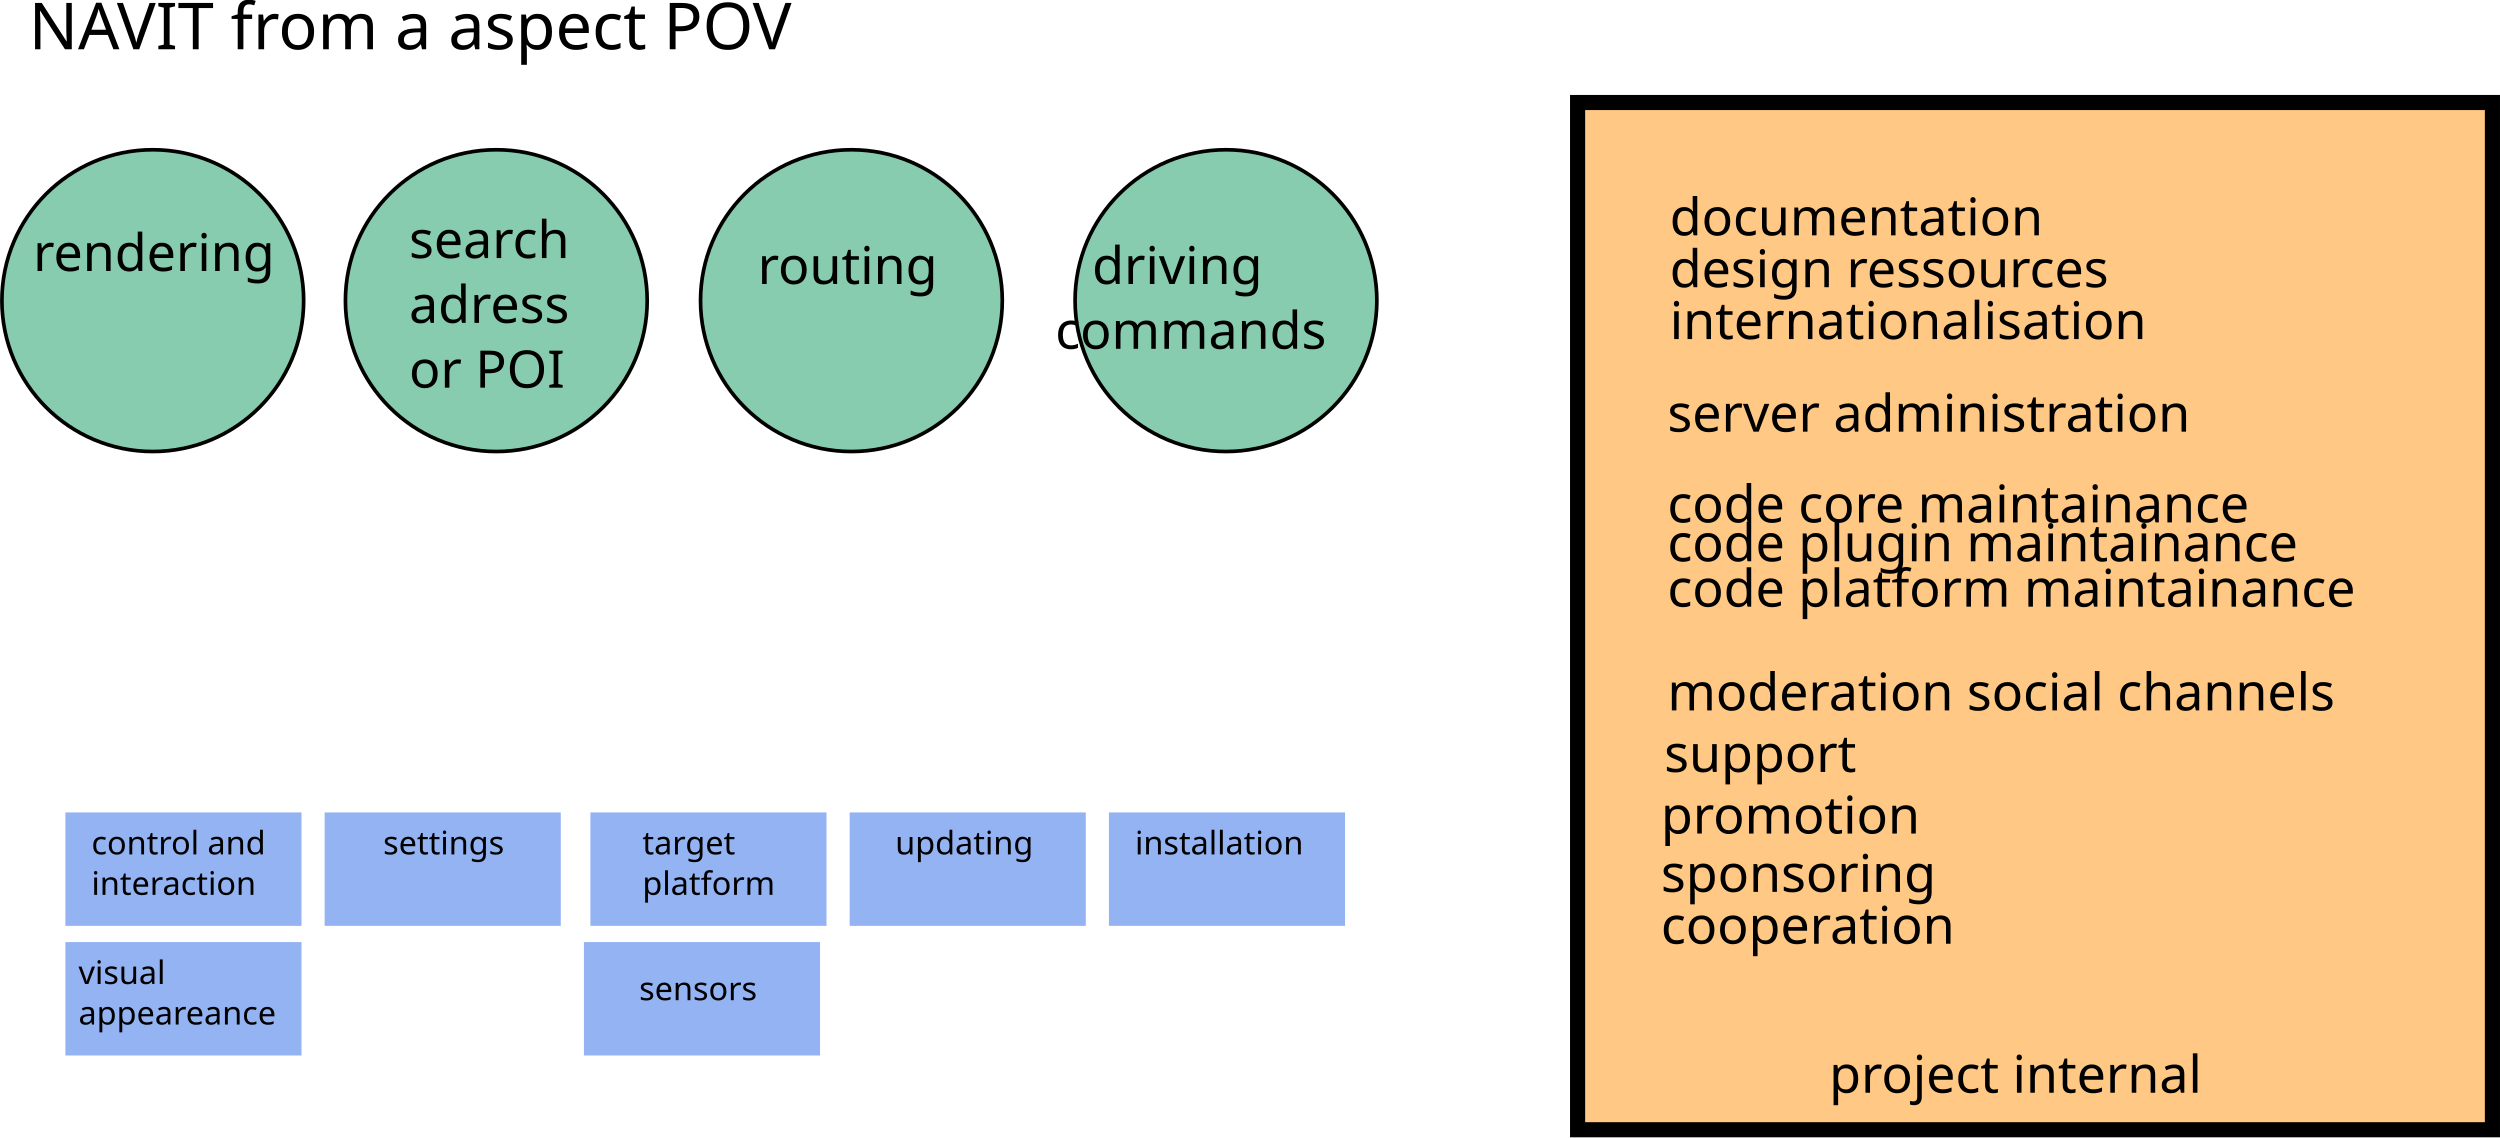
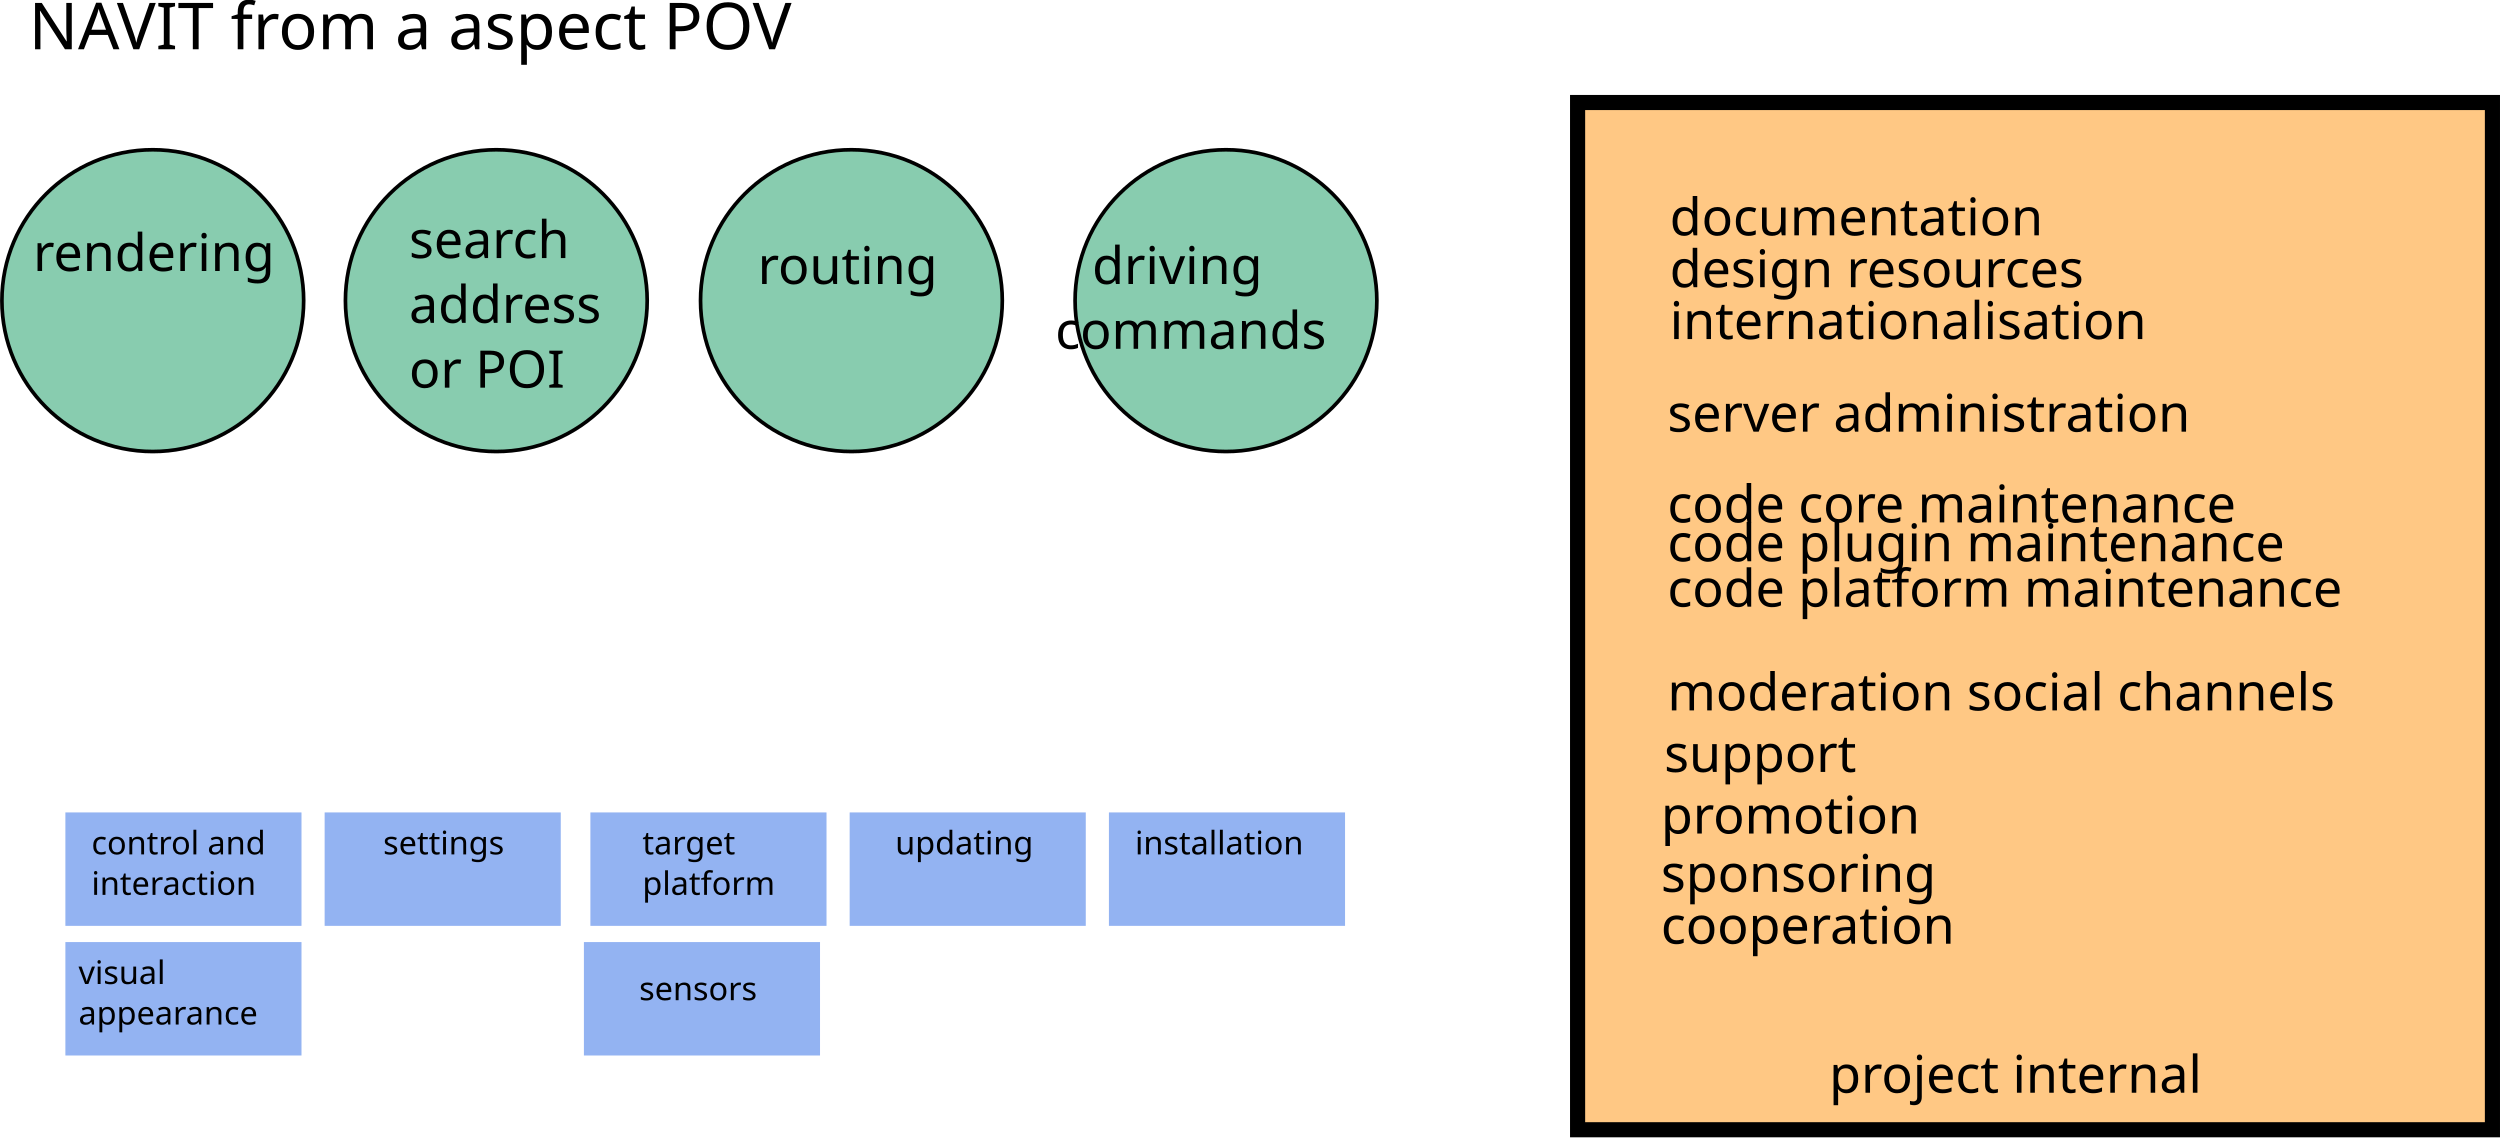
<svg xmlns="http://www.w3.org/2000/svg" width="771.404" height="350.945" id="svg2" version="1.1">
  <defs id="defs4">
    <linearGradient id="linearGradient3852">
      <stop style="stop-color:#af4e10;stop-opacity:1;" offset="0" id="stop3854" />
      <stop style="stop-color:#fffb00;stop-opacity:0.594;" offset="1" id="stop3856" />
    </linearGradient>
  </defs>
  <g id="layer1" transform="translate(-9.689819,-30.02401)">
    <rect y="61.654" x="496.473" height="316.968" width="282.285" id="rect3872" style="color:#000000;fill:#ff8e00;fill-opacity:0.484;fill-rule:nonzero;stroke:#000000;stroke-width:4.664px;stroke-linecap:butt;stroke-linejoin:miter;stroke-miterlimit:4;stroke-opacity:1;stroke-dasharray:none;stroke-dashoffset:0;marker:none;visibility:visible;display:inline;overflow:visible;enable-background:accumulate" />
    <rect style="color:#000000;fill:#5788eb;fill-opacity:0.64;fill-rule:nonzero;stroke:none;stroke-width:1px;marker:none;visibility:visible;display:inline;overflow:visible;enable-background:accumulate" id="rect4012" width="72.857" height="35" x="189.862" y="320.71" />
    <rect y="320.71" x="29.862" height="35" width="72.857" id="rect4010" style="color:#000000;fill:#5788eb;fill-opacity:0.64;fill-rule:nonzero;stroke:none;stroke-width:1px;marker:none;visibility:visible;display:inline;overflow:visible;enable-background:accumulate" />
    <rect style="color:#000000;fill:#5788eb;fill-opacity:0.64;fill-rule:nonzero;stroke:none;stroke-width:1px;marker:none;visibility:visible;display:inline;overflow:visible;enable-background:accumulate" id="rect4008" width="72.857" height="35" x="351.862" y="280.71" />
    <rect y="280.71" x="271.862" height="35" width="72.857" id="rect4006" style="color:#000000;fill:#5788eb;fill-opacity:0.64;fill-rule:nonzero;stroke:none;stroke-width:1px;marker:none;visibility:visible;display:inline;overflow:visible;enable-background:accumulate" />
    <rect style="color:#000000;fill:#5788eb;fill-opacity:0.64;fill-rule:nonzero;stroke:none;stroke-width:1px;marker:none;visibility:visible;display:inline;overflow:visible;enable-background:accumulate" id="rect4004" width="72.857" height="35" x="191.862" y="280.71" />
    <rect y="280.71" x="109.862" height="35" width="72.857" id="rect4002" style="color:#000000;fill:#5788eb;fill-opacity:0.64;fill-rule:nonzero;stroke:none;stroke-width:1px;marker:none;visibility:visible;display:inline;overflow:visible;enable-background:accumulate" />
    <rect style="color:#000000;fill:#5788eb;fill-opacity:0.64;fill-rule:nonzero;stroke:none;stroke-width:1px;marker:none;visibility:visible;display:inline;overflow:visible;enable-background:accumulate" id="rect4000" width="72.857" height="35" x="29.862" y="280.71" />
    <path transform="matrix(1.137989,0,0,1.137989,93.28566,15.92269)" d="m 102.025,93.909 c 0,22.595 -18.317,40.911 -40.911,40.911 -22.595,0 -40.911,-18.317 -40.911,-40.911 0,-22.595 18.317,-40.911 40.911,-40.911 22.595,0 40.911,18.317 40.911,40.911 z" id="path3953" style="color:#000000;fill:#099659;fill-opacity:0.484;fill-rule:nonzero;stroke:#000000;stroke-width:1px;stroke-linecap:butt;stroke-linejoin:miter;stroke-miterlimit:4;stroke-opacity:1;stroke-dasharray:none;stroke-dashoffset:0;marker:none;visibility:visible;display:inline;overflow:visible;enable-background:accumulate" />
    <path transform="matrix(1.137989,0,0,1.137989,202.8571,15.92269)" d="m 102.025,93.909 c 0,22.595 -18.317,40.911 -40.911,40.911 -22.595,0 -40.911,-18.317 -40.911,-40.911 0,-22.595 18.317,-40.911 40.911,-40.911 22.595,0 40.911,18.317 40.911,40.911 z" id="path3957" style="color:#000000;fill:#099659;fill-opacity:0.484;fill-rule:nonzero;stroke:#000000;stroke-width:1px;stroke-linecap:butt;stroke-linejoin:miter;stroke-miterlimit:4;stroke-opacity:1;stroke-dasharray:none;stroke-dashoffset:0;marker:none;visibility:visible;display:inline;overflow:visible;enable-background:accumulate" />
    <path style="color:#000000;fill:#099659;fill-opacity:0.484;fill-rule:nonzero;stroke:#000000;stroke-width:1px;stroke-linecap:butt;stroke-linejoin:miter;stroke-miterlimit:4;stroke-opacity:1;stroke-dasharray:none;stroke-dashoffset:0;marker:none;visibility:visible;display:inline;overflow:visible;enable-background:accumulate" id="path3959" d="m 102.025,93.909 c 0,22.595 -18.317,40.911 -40.911,40.911 -22.595,0 -40.911,-18.317 -40.911,-40.911 0,-22.595 18.317,-40.911 40.911,-40.911 22.595,0 40.911,18.317 40.911,40.911 z" transform="matrix(1.137989,0,0,1.137989,318.4285,15.92269)" />
    <path style="color:#000000;fill:#099659;fill-opacity:0.484;fill-rule:nonzero;stroke:#000000;stroke-width:1px;stroke-linecap:butt;stroke-linejoin:miter;stroke-miterlimit:4;stroke-opacity:1;stroke-dasharray:none;stroke-dashoffset:0;marker:none;visibility:visible;display:inline;overflow:visible;enable-background:accumulate" id="path3026" d="m 102.025,93.909 c 0,22.595 -18.317,40.911 -40.911,40.911 -22.595,0 -40.911,-18.317 -40.911,-40.911 0,-22.595 18.317,-40.911 40.911,-40.911 22.595,0 40.911,18.317 40.911,40.911 z" transform="matrix(1.137989,0,0,1.137989,-12.71434,15.92269)" />
    <text id="text2991" y="113.649" x="19.915" style="font-size:16px;font-style:normal;font-weight:normal;line-height:125%;letter-spacing:0px;word-spacing:0px;fill:#000000;fill-opacity:1;stroke:none;font-family:Sans;-inkscape-font-specification:Sans" xml:space="preserve">
      <tspan y="113.649" x="19.915" id="tspan2993">rendering</tspan>
    </text>
    <text xml:space="preserve" style="font-size:20px;font-style:normal;font-weight:normal;line-height:125%;letter-spacing:0px;word-spacing:0px;fill:#000000;fill-opacity:1;stroke:none;font-family:Sans;-inkscape-font-specification:Sans" x="18.571" y="45.219" id="text3017">
      <tspan id="tspan3019" x="18.571" y="45.219">NAVIT from a aspect POV</tspan>
    </text>
    <text xml:space="preserve" style="font-size:16px;font-style:normal;font-weight:normal;line-height:125%;letter-spacing:0px;word-spacing:0px;fill:#000000;fill-opacity:1;stroke:none;font-family:Sans;-inkscape-font-specification:Sans" x="243.487" y="117.649" id="text3796">
      <tspan id="tspan3798" x="243.487" y="117.649">routing</tspan>
    </text>
    <text xml:space="preserve" style="font-size:16px;font-style:normal;font-weight:normal;line-height:125%;letter-spacing:0px;word-spacing:0px;fill:#000000;fill-opacity:1;stroke:none;font-family:Sans;-inkscape-font-specification:Sans" x="135.915" y="109.649" id="text3806">
      <tspan id="tspan3808" x="135.915" y="109.649">search</tspan>
-       <tspan id="tspan3810" x="135.915" y="129.649">adress</tspan>
+       <tspan id="tspan3810" x="135.915" y="129.649">address</tspan>
      <tspan x="135.915" y="149.649" id="tspan3961">or POI</tspan>
    </text>
    <text id="text3812" y="117.649" x="387.527" style="font-size:16px;font-style:normal;font-weight:normal;text-align:center;line-height:125%;letter-spacing:0px;word-spacing:0px;text-anchor:middle;fill:#000000;fill-opacity:1;stroke:none;font-family:Sans;-inkscape-font-specification:Sans" xml:space="preserve">
      <tspan y="117.649" x="387.527" id="tspan3816">driving</tspan>
      <tspan y="137.649" x="387.527" id="tspan3820">commands</tspan>
    </text>
    <text xml:space="preserve" style="font-size:16px;font-style:normal;font-weight:normal;line-height:125%;letter-spacing:0px;word-spacing:0px;fill:#000000;fill-opacity:1;stroke:none;font-family:Sans;-inkscape-font-specification:Sans" x="37.915" y="293.649" id="text3822">
      <tspan id="tspan3824" x="37.915" y="293.649" style="font-size:10px">control and</tspan>
      <tspan x="37.915" y="306.149" id="tspan3907" style="font-size:10px">interaction</tspan>
    </text>
    <text id="text3826" y="293.649" x="127.915" style="font-size:16px;font-style:normal;font-variant:normal;font-weight:normal;font-stretch:normal;text-indent:0;text-align:start;text-decoration:none;line-height:125%;letter-spacing:0px;word-spacing:0px;text-transform:none;direction:ltr;block-progression:tb;writing-mode:lr-tb;text-anchor:start;baseline-shift:baseline;color:#000000;fill:#000000;fill-opacity:1;fill-rule:nonzero;stroke:none;marker:none;visibility:visible;display:inline;overflow:visible;enable-background:accumulate;font-family:Sans;-inkscape-font-specification:Sans" xml:space="preserve">
      <tspan y="293.649" x="127.915" id="tspan3828" style="font-size:10px">settings</tspan>
    </text>
    <text id="text3840" y="293.649" x="285.915" style="font-size:16px;font-style:normal;font-variant:normal;font-weight:normal;font-stretch:normal;text-indent:0;text-align:start;text-decoration:none;line-height:125%;letter-spacing:0px;word-spacing:0px;text-transform:none;direction:ltr;block-progression:tb;writing-mode:lr-tb;text-anchor:start;baseline-shift:baseline;color:#000000;fill:#000000;fill-opacity:1;fill-rule:nonzero;stroke:none;marker:none;visibility:visible;display:inline;overflow:visible;enable-background:accumulate;font-family:Sans;-inkscape-font-specification:Sans" xml:space="preserve">
      <tspan y="293.649" x="285.915" id="tspan3965" style="font-size:10px">updating</tspan>
    </text>
    <text xml:space="preserve" style="font-size:16px;font-style:normal;font-variant:normal;font-weight:normal;font-stretch:normal;text-indent:0;text-align:start;text-decoration:none;line-height:125%;letter-spacing:0px;word-spacing:0px;text-transform:none;direction:ltr;block-progression:tb;writing-mode:lr-tb;text-anchor:start;baseline-shift:baseline;color:#000000;fill:#000000;fill-opacity:1;fill-rule:nonzero;stroke:none;marker:none;visibility:visible;display:inline;overflow:visible;enable-background:accumulate;font-family:Sans;-inkscape-font-specification:Sans" x="359.915" y="293.649" id="text3879">
      <tspan x="359.915" y="293.649" id="tspan3881" style="font-size:10px">installation</tspan>
    </text>
    <text id="text3885" y="268.22" x="523.201" style="font-size:16px;font-style:normal;font-weight:normal;line-height:125%;letter-spacing:0px;word-spacing:0px;fill:#000000;fill-opacity:1;stroke:none;font-family:Sans;-inkscape-font-specification:Sans" xml:space="preserve">
      <tspan id="tspan3887" y="268.22" x="523.201">support</tspan>
    </text>
    <text id="text3889" y="333.649" x="33.915" style="font-size:16px;font-style:normal;font-variant:normal;font-weight:normal;font-stretch:normal;text-indent:0;text-align:start;text-decoration:none;line-height:125%;letter-spacing:0px;word-spacing:0px;text-transform:none;direction:ltr;block-progression:tb;writing-mode:lr-tb;text-anchor:start;baseline-shift:baseline;color:#000000;fill:#000000;fill-opacity:1;fill-rule:nonzero;stroke:none;marker:none;visibility:visible;display:inline;overflow:visible;enable-background:accumulate;font-family:Sans;-inkscape-font-specification:Sans" xml:space="preserve">
      <tspan y="333.649" x="33.915" id="tspan3891" style="font-size:10px;font-style:normal;font-variant:normal;font-weight:normal;font-stretch:normal;text-indent:0;text-align:start;text-decoration:none;line-height:125%;letter-spacing:0px;word-spacing:0px;text-transform:none;direction:ltr;block-progression:tb;writing-mode:lr-tb;text-anchor:start;baseline-shift:baseline;color:#000000;fill:#000000;fill-opacity:1;fill-rule:nonzero;stroke:none;marker:none;visibility:visible;display:inline;overflow:visible;enable-background:accumulate;font-family:Sans;-inkscape-font-specification:Sans">visual</tspan>
-       <tspan y="346.149" x="33.915" id="tspan3893" style="font-size:10px;font-style:normal;font-variant:normal;font-weight:normal;font-stretch:normal;text-indent:0;text-align:start;text-decoration:none;line-height:125%;letter-spacing:0px;word-spacing:0px;text-transform:none;direction:ltr;block-progression:tb;writing-mode:lr-tb;text-anchor:start;baseline-shift:baseline;color:#000000;fill:#000000;fill-opacity:1;fill-rule:nonzero;stroke:none;marker:none;visibility:visible;display:inline;overflow:visible;enable-background:accumulate;font-family:Sans;-inkscape-font-specification:Sans">appeareance</tspan>
+       <tspan y="346.149" x="33.915" id="tspan3893" style="font-size:10px;font-style:normal;font-variant:normal;font-weight:normal;font-stretch:normal;text-indent:0;text-align:start;text-decoration:none;line-height:125%;letter-spacing:0px;word-spacing:0px;text-transform:none;direction:ltr;block-progression:tb;writing-mode:lr-tb;text-anchor:start;baseline-shift:baseline;color:#000000;fill:#000000;fill-opacity:1;fill-rule:nonzero;stroke:none;marker:none;visibility:visible;display:inline;overflow:visible;enable-background:accumulate;font-family:Sans;-inkscape-font-specification:Sans">appearance</tspan>
    </text>
    <text xml:space="preserve" style="font-size:16px;font-style:normal;font-variant:normal;font-weight:normal;font-stretch:normal;text-indent:0;text-align:start;text-decoration:none;line-height:125%;letter-spacing:0px;word-spacing:0px;text-transform:none;direction:ltr;block-progression:tb;writing-mode:lr-tb;text-anchor:start;baseline-shift:baseline;color:#000000;fill:#000000;fill-opacity:1;fill-rule:nonzero;stroke:none;marker:none;visibility:visible;display:inline;overflow:visible;enable-background:accumulate;font-family:Sans;-inkscape-font-specification:Sans" x="206.915" y="338.649" id="text3895">
      <tspan id="tspan3899" x="206.915" y="338.649" style="font-size:10px">sensors</tspan>
    </text>
    <text xml:space="preserve" style="font-size:16px;font-style:normal;font-weight:normal;line-height:125%;letter-spacing:0px;word-spacing:0px;fill:#000000;fill-opacity:1;stroke:none;font-family:Sans;-inkscape-font-specification:Sans" x="524.915" y="102.649" id="text3909">
      <tspan id="tspan3913" x="524.915" y="102.649">documentation</tspan>
    </text>
    <text id="text3917" y="163.22" x="524.201" style="font-size:16px;font-style:normal;font-weight:normal;line-height:125%;letter-spacing:0px;word-spacing:0px;fill:#000000;fill-opacity:1;stroke:none;font-family:Sans;-inkscape-font-specification:Sans" xml:space="preserve">
      <tspan y="163.22" x="524.201" id="tspan3919">server administration</tspan>
    </text>
    <text xml:space="preserve" style="font-size:16px;font-style:normal;font-weight:normal;line-height:125%;letter-spacing:0px;word-spacing:0px;fill:#000000;fill-opacity:1;stroke:none;font-family:Sans;-inkscape-font-specification:Sans" x="524.201" y="191.22" id="text3921">
-       <tspan id="tspan3923" x="524.201" y="191.22">code core maintainance</tspan>
+       <tspan id="tspan3923" x="524.201" y="191.22">code core maintenance</tspan>
    </text>
    <text id="text3925" y="249.22" x="524.201" style="font-size:16px;font-style:normal;font-weight:normal;line-height:125%;letter-spacing:0px;word-spacing:0px;fill:#000000;fill-opacity:1;stroke:none;font-family:Sans;-inkscape-font-specification:Sans" xml:space="preserve">
      <tspan y="249.22" x="524.201" id="tspan3927">moderation social channels</tspan>
    </text>
    <text xml:space="preserve" style="font-size:16px;font-style:normal;font-weight:normal;line-height:125%;letter-spacing:0px;word-spacing:0px;fill:#000000;fill-opacity:1;stroke:none;font-family:Sans;-inkscape-font-specification:Sans" x="522.201" y="287.22" id="text3929">
      <tspan id="tspan3931" x="522.201" y="287.22">promotion</tspan>
    </text>
    <text id="text3933" y="305.22" x="522.201" style="font-size:16px;font-style:normal;font-weight:normal;line-height:125%;letter-spacing:0px;word-spacing:0px;fill:#000000;fill-opacity:1;stroke:none;font-family:Sans;-inkscape-font-specification:Sans" xml:space="preserve">
      <tspan y="305.22" x="522.201" id="tspan3935">sponsoring</tspan>
    </text>
    <text id="text3937" y="217.22" x="524.201" style="font-size:16px;font-style:normal;font-weight:normal;line-height:125%;letter-spacing:0px;word-spacing:0px;fill:#000000;fill-opacity:1;stroke:none;font-family:Sans;-inkscape-font-specification:Sans" xml:space="preserve">
-       <tspan y="217.22" x="524.201" id="tspan3939">code platform maintainance</tspan>
+       <tspan y="217.22" x="524.201" id="tspan3939">code platform maintenance</tspan>
    </text>
    <text xml:space="preserve" style="font-size:16px;font-style:normal;font-weight:normal;line-height:125%;letter-spacing:0px;word-spacing:0px;fill:#000000;fill-opacity:1;stroke:none;font-family:Sans;-inkscape-font-specification:Sans" x="524.201" y="203.22" id="text3941">
-       <tspan id="tspan3943" x="524.201" y="203.22">code plugin maintainance</tspan>
+       <tspan id="tspan3943" x="524.201" y="203.22">code plugin maintenance</tspan>
    </text>
    <text id="text3945" y="118.649" x="524.915" style="font-size:16px;font-style:normal;font-weight:normal;line-height:125%;letter-spacing:0px;word-spacing:0px;fill:#000000;fill-opacity:1;stroke:none;font-family:Sans;-inkscape-font-specification:Sans" xml:space="preserve">
-       <tspan y="118.649" x="524.915" id="tspan3947">design ressources</tspan>
+       <tspan y="118.649" x="524.915" id="tspan3947">design resources</tspan>
    </text>
    <text xml:space="preserve" style="font-size:16px;font-style:normal;font-weight:normal;line-height:125%;letter-spacing:0px;word-spacing:0px;fill:#000000;fill-opacity:1;stroke:none;font-family:Sans;-inkscape-font-specification:Sans" x="524.915" y="134.649" id="text3949">
      <tspan id="tspan3951" x="524.915" y="134.649">internationalisation</tspan>
    </text>
    <text xml:space="preserve" style="font-size:16px;font-style:normal;font-variant:normal;font-weight:normal;font-stretch:normal;text-indent:0;text-align:start;text-decoration:none;line-height:125%;letter-spacing:0px;word-spacing:0px;text-transform:none;direction:ltr;block-progression:tb;writing-mode:lr-tb;text-anchor:start;baseline-shift:baseline;color:#000000;fill:#000000;fill-opacity:1;fill-rule:nonzero;stroke:none;marker:none;visibility:visible;display:inline;overflow:visible;enable-background:accumulate;font-family:Sans;-inkscape-font-specification:Sans" x="207.915" y="293.649" id="text3830">
      <tspan id="tspan3832" x="207.915" y="293.649" style="font-size:10px">target</tspan>
      <tspan x="207.915" y="306.149" id="tspan3836" style="font-size:10px">platform</tspan>
    </text>
    <text xml:space="preserve" style="font-size:16px;font-style:normal;font-weight:normal;line-height:125%;letter-spacing:0px;word-spacing:0px;fill:#000000;fill-opacity:1;stroke:none;font-family:Sans;-inkscape-font-specification:Sans" x="574.101" y="367.206" id="text3035">
      <tspan id="tspan3039" x="574.101" y="367.206">project internal</tspan>
    </text>
    <text xml:space="preserve" style="font-size:16px;font-style:normal;font-weight:normal;line-height:125%;letter-spacing:0px;word-spacing:0px;fill:#000000;fill-opacity:1;stroke:none;font-family:Sans;-inkscape-font-specification:Sans" x="522.201" y="321.22" id="text4027">
      <tspan id="tspan4029" x="522.201" y="321.22">cooperation</tspan>
    </text>
  </g>
</svg>
